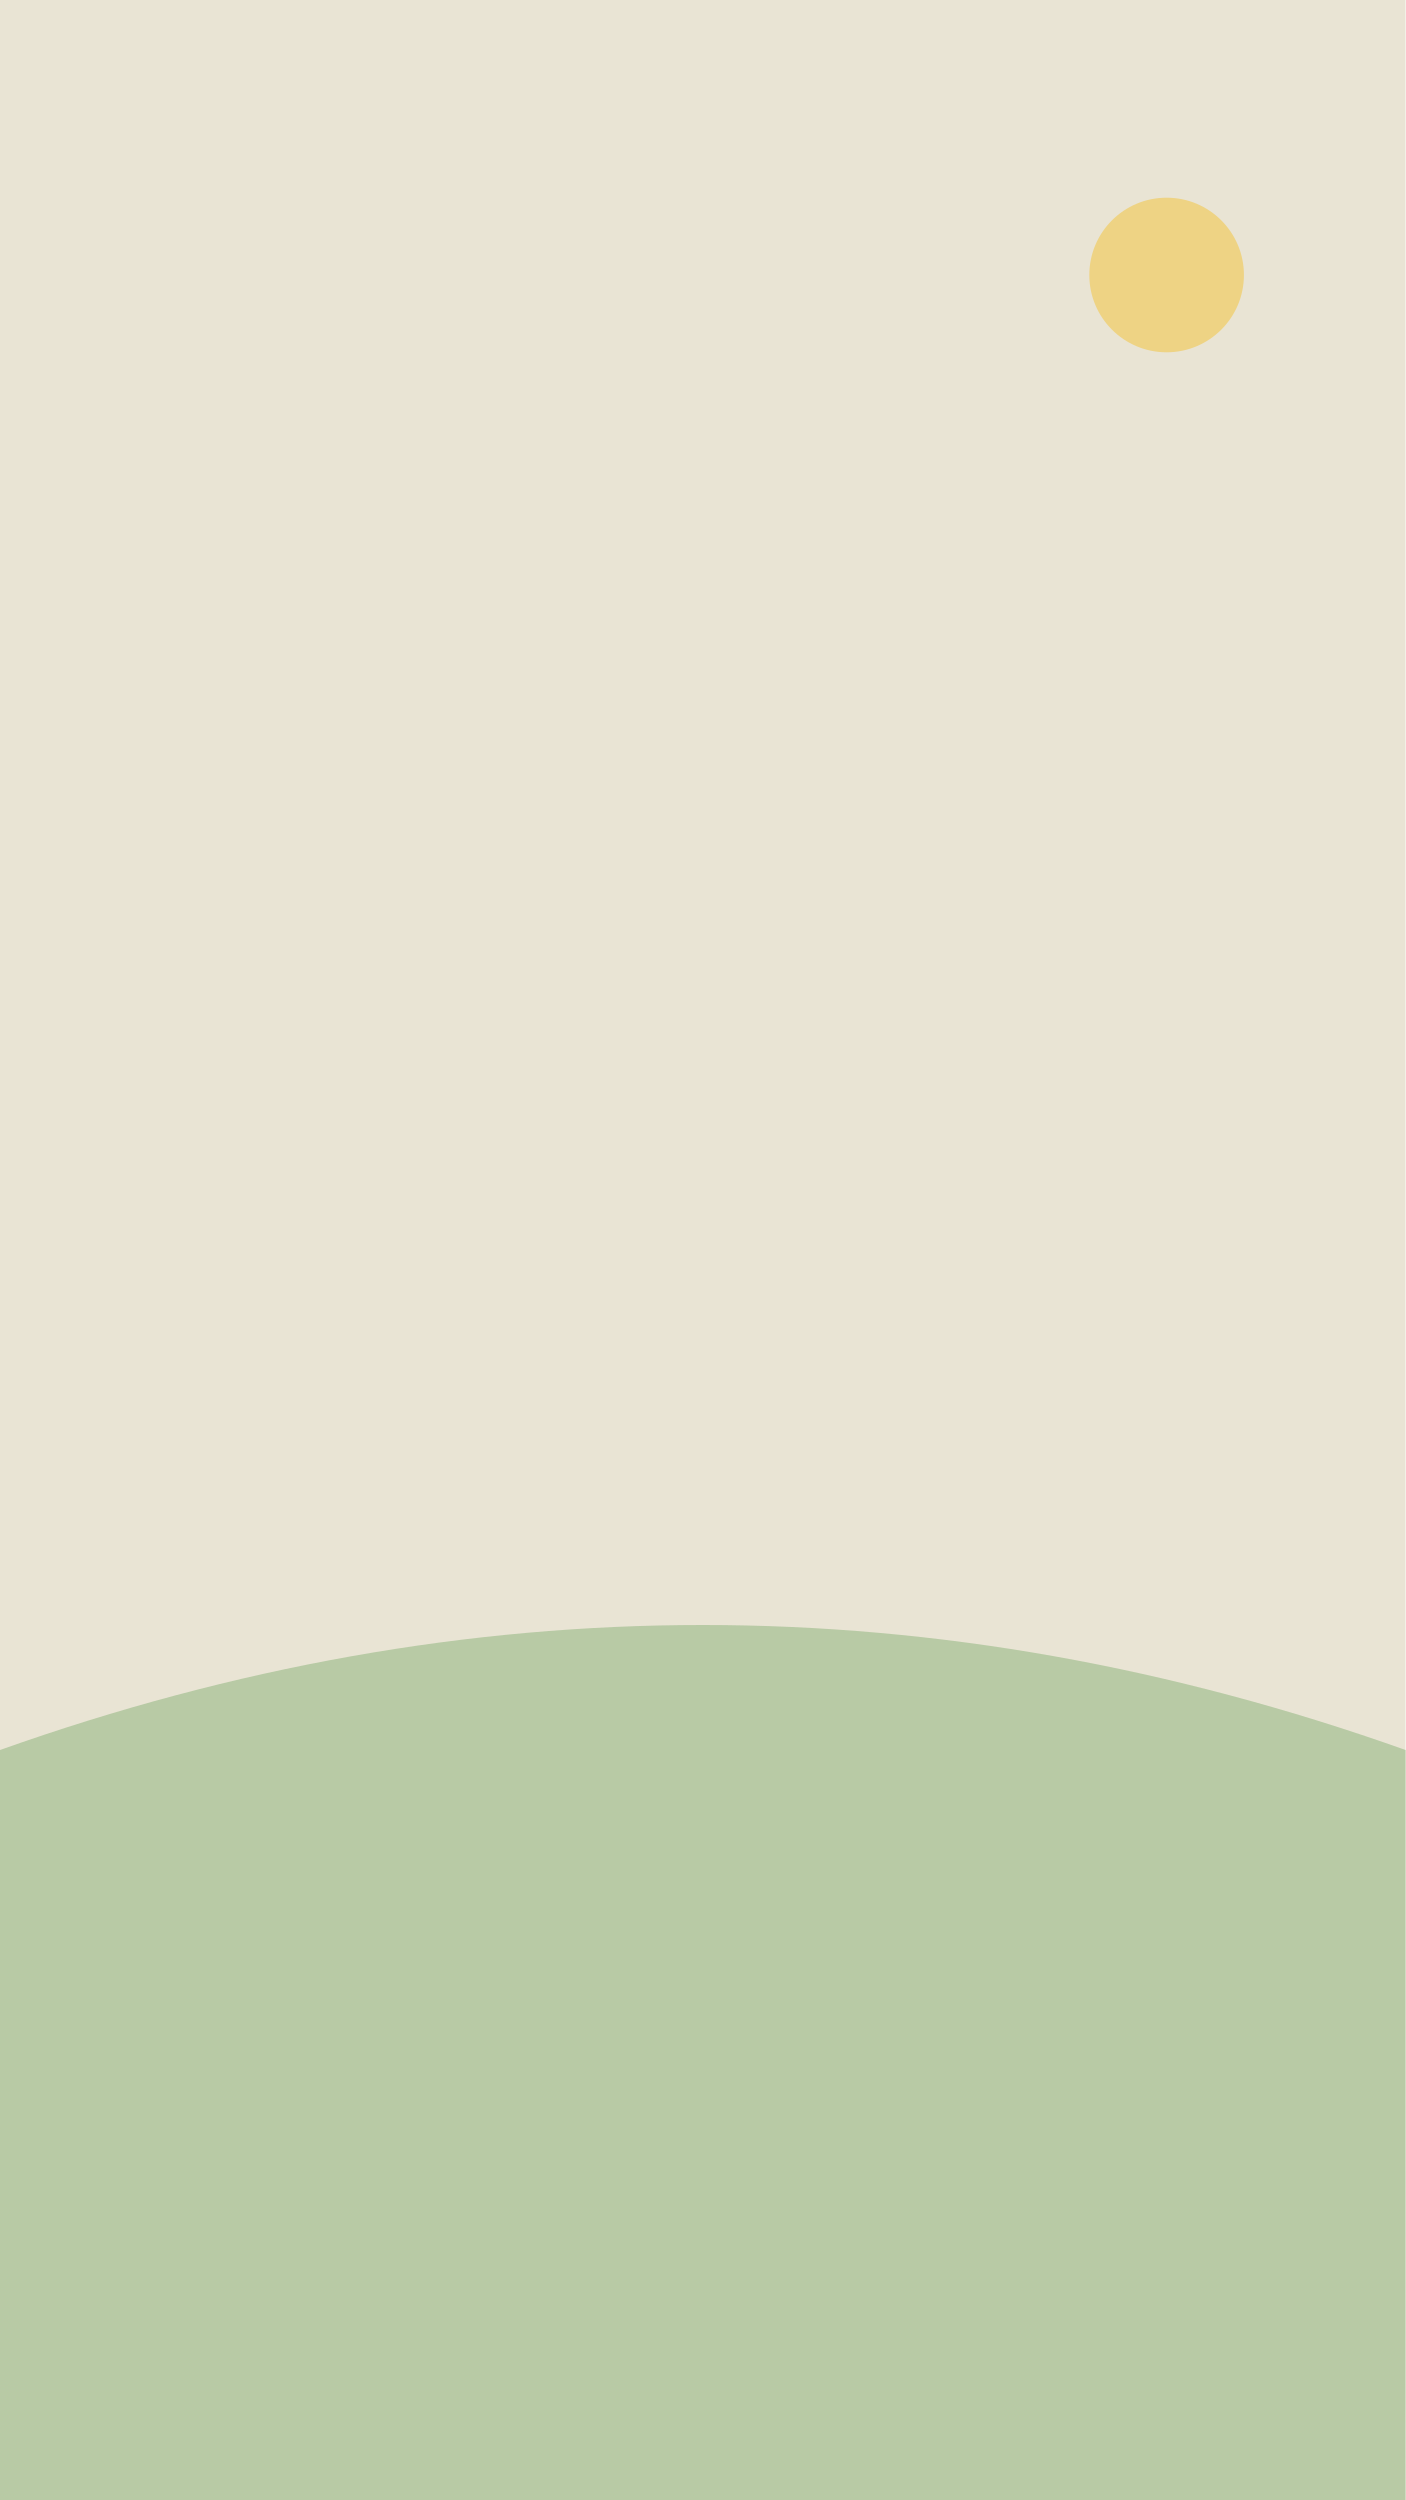
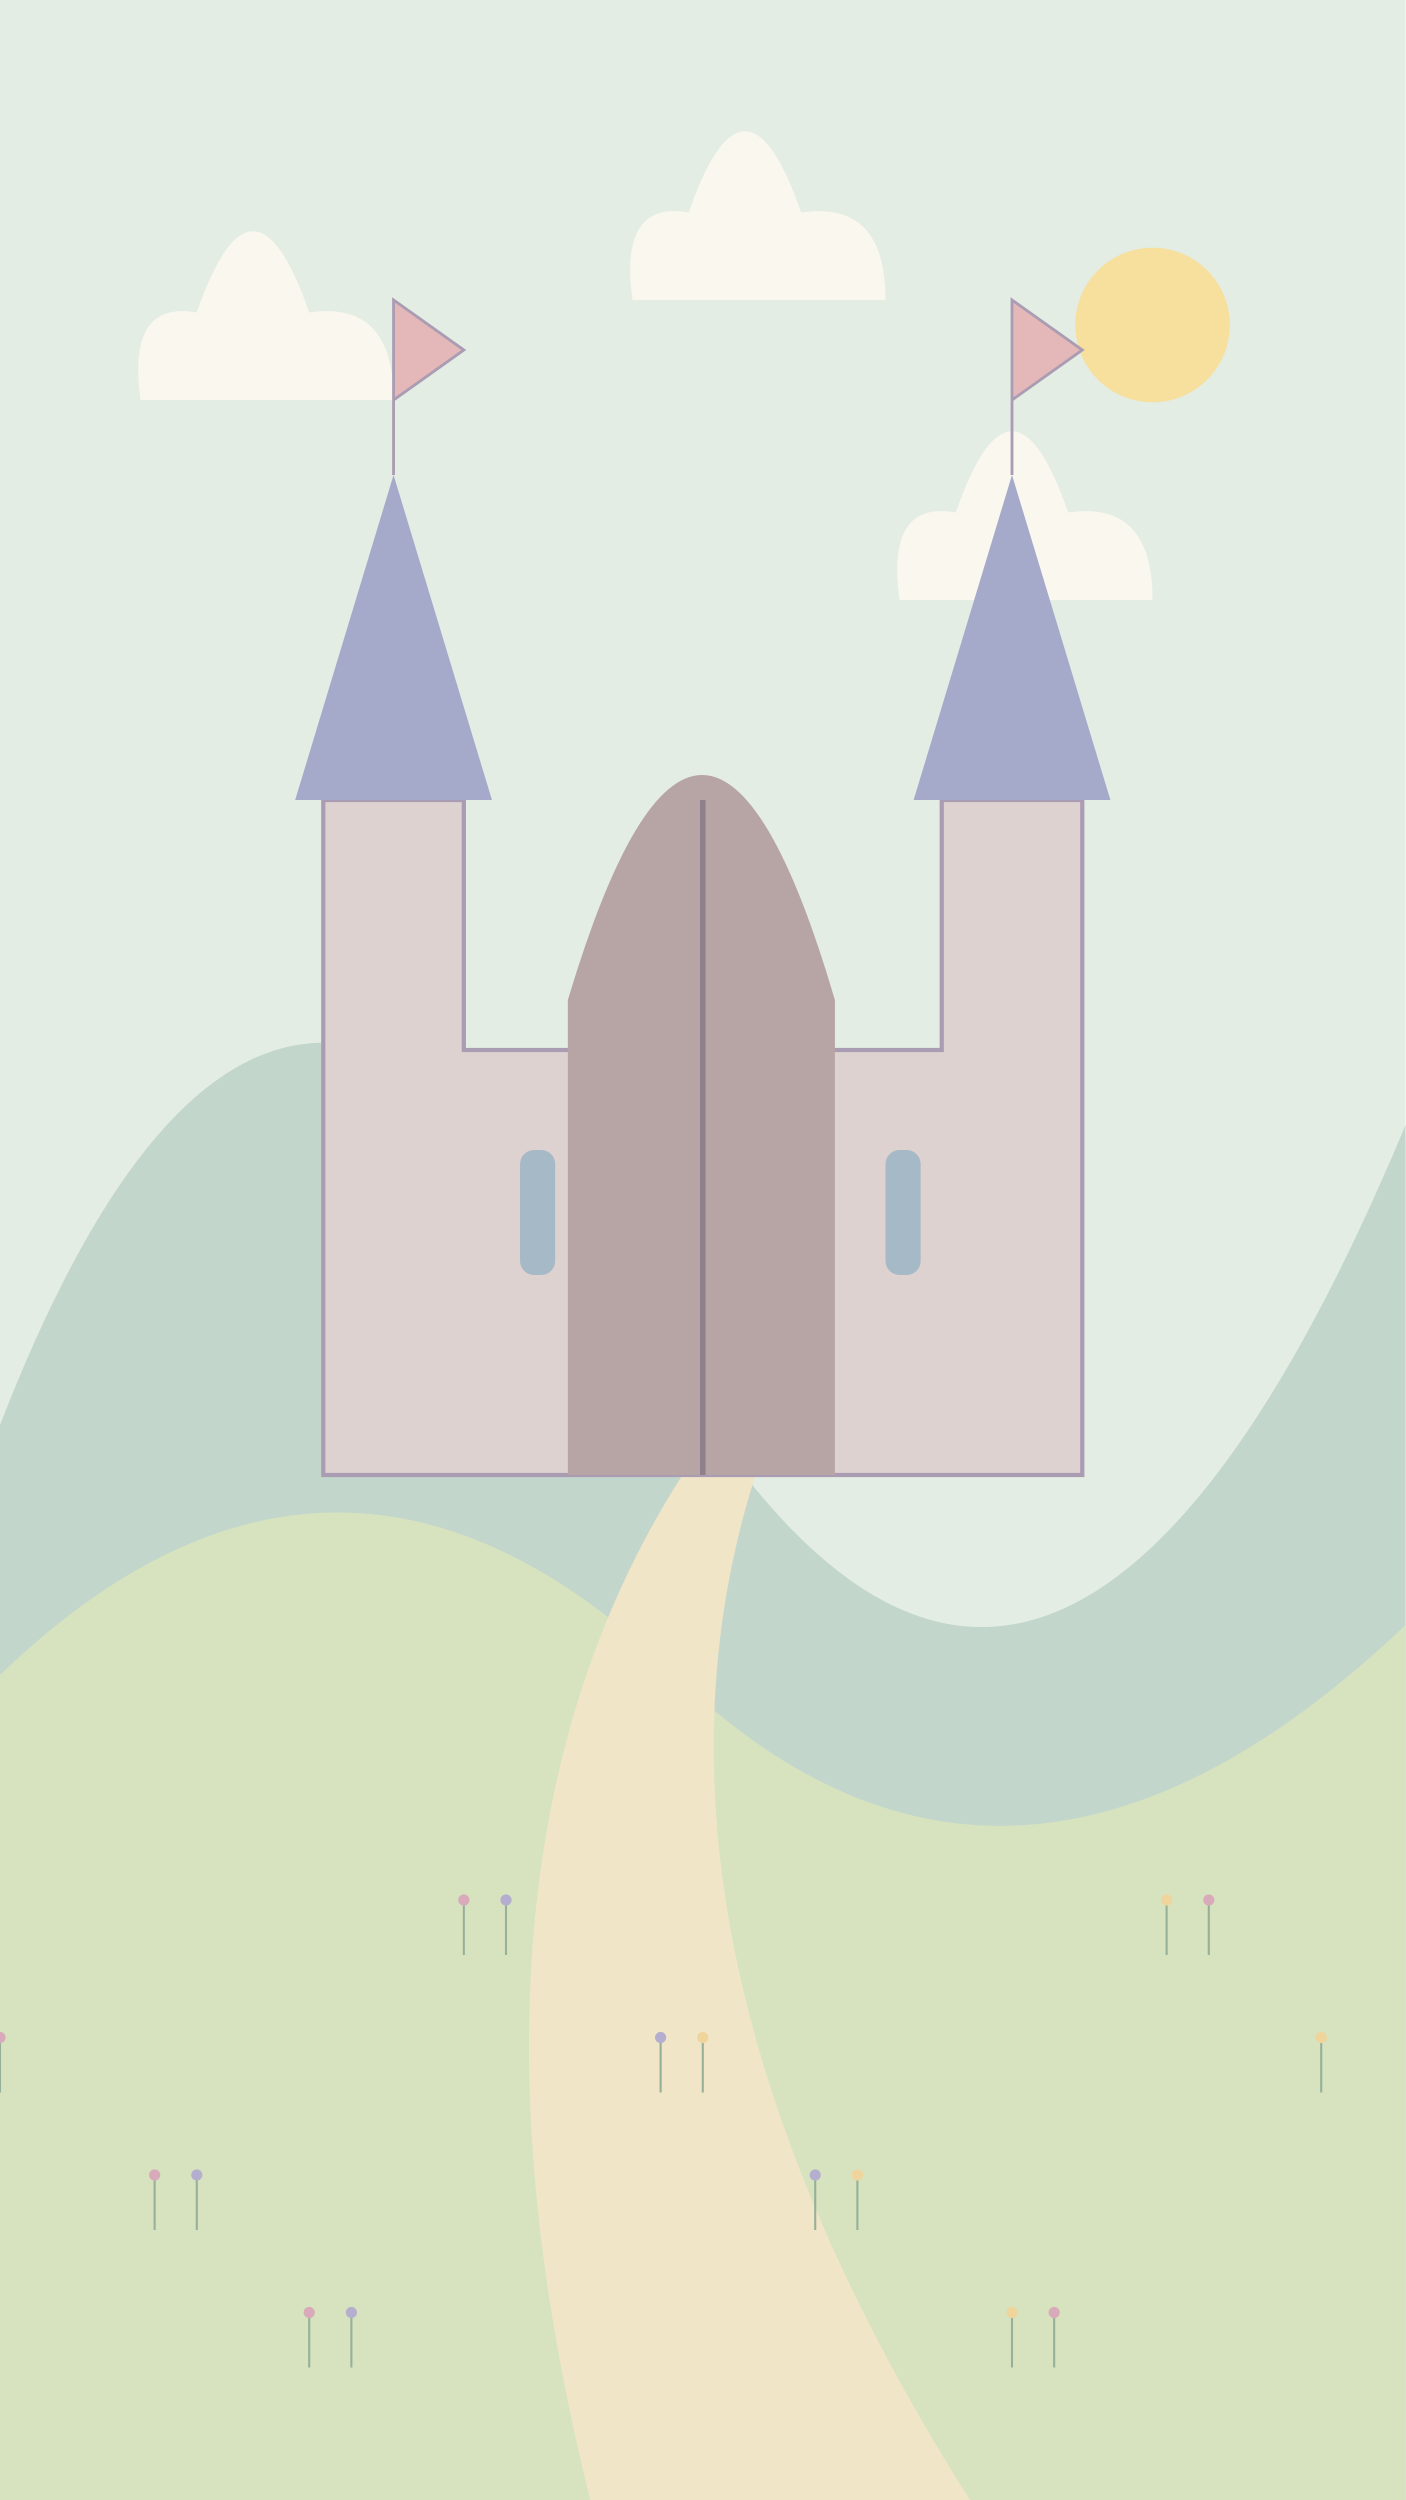
- <svg xmlns="http://www.w3.org/2000/svg" width="768" height="1366">
-   <rect width="100%" height="100%" fill="#e9e4d4" />
-   <path d="M0 956.2 Q384 819.6 768 956.2 V1366 H0Z" fill="#b8caa5" />
-   <circle cx="637.44" cy="150.26" r="42.24" fill="#eed384" />
+ <svg xmlns="http://www.w3.org/2000/svg" width="768" height="1366" viewBox="0 0 768 1366">
+   <rect width="768" height="1366" fill="#e3ede4" />
+   <circle cx="629.76" cy="177.58" r="42.24" fill="#f7df9d" />
+   <path d="M76.8 218.56 Q69.12 163.92 107.52 170.75 Q138.24 81.96 168.96 170.75 Q215.04 163.92 215.04 218.56 Z" fill="#fffaf0" opacity=".8" />
+   <path d="M345.6 163.92 Q337.92 109.28 376.32 116.11 Q407.04 27.32 437.76 116.11 Q483.84 109.28 483.84 163.92 Z" fill="#fffaf0" opacity=".8" />
+   <path d="M491.52 327.84 Q483.84 273.2 522.24 280.03 Q552.96 191.24 583.68 280.03 Q629.76 273.2 629.76 327.84 Z" fill="#fffaf0" opacity=".8" />
+   <path d="M0 778.62 Q153.6 382.48 360.96 737.64 T768 614.7 V1366 H0Z" fill="#c3d6cb" />
+   <path d="M0 915.22 Q184.32 737.64 368.64 915.22 T768 887.9 V1366 H0Z" fill="#d7e3bf" />
+   <path d="M322.56 1366 Q230.4 997.18 391.68 778.62 L422.4 778.62 Q322.56 1038.16 529.92 1366" fill="#f1e5c8" />
+   <path d="M176.64 805.94 V437.12 H253.44 V573.72 H514.56 V437.12 H591.36 V805.94Z" fill="#ded2d0" stroke="#aa9cb2" stroke-width="2.3" />
+   <path d="M161.28 437.12 L215.04 259.54 L268.8 437.12Z" fill="#a5a9ca" />
+   <path d="M215.04 259.54 V163.92 l38.4 27.32 l-38.4 27.32" fill="#e4b7b8" stroke="#aa9cb2" stroke-width="1.54" />
+   <path d="M499.2 437.12 L552.96 259.54 L606.72 437.12Z" fill="#a5a9ca" />
+   <path d="M552.96 259.54 V163.92 l38.4 27.32 l-38.4 27.32" fill="#e4b7b8" stroke="#aa9cb2" stroke-width="1.54" />
+   <path d="M310.27 805.94 V546.4 Q384.0 300.52 456.19 546.4 V805.94Z" fill="#b7a4a4" />
+   <path d="M384.0 437.12 V805.94" stroke="#8e818c" stroke-width="3.07" />
+   <rect x="284.16" y="628.36" width="19.2" height="68.3" rx="7.68" fill="#a6b9c6" />
+   <rect x="483.84" y="628.36" width="19.2" height="68.3" rx="7.68" fill="#a6b9c6" />
+   <path d="M253.44 1038.16 v30.05" stroke="#96b09a" stroke-width="1.15" />
+   <circle cx="253.44" cy="1038.16" r="3.07" fill="#d9aab9" />
+   <path d="M721.92 1113.29 v30.05" stroke="#96b09a" stroke-width="1.15" />
+   <circle cx="721.92" cy="1113.29" r="3.07" fill="#efd49b" />
+   <path d="M445.44 1188.42 v30.05" stroke="#96b09a" stroke-width="1.15" />
+   <circle cx="445.44" cy="1188.42" r="3.07" fill="#b5afcf" />
+   <path d="M168.96 1263.55 v30.05" stroke="#96b09a" stroke-width="1.15" />
+   <circle cx="168.96" cy="1263.55" r="3.07" fill="#d9aab9" />
+   <path d="M637.44 1038.16 v30.05" stroke="#96b09a" stroke-width="1.15" />
+   <circle cx="637.44" cy="1038.16" r="3.07" fill="#efd49b" />
+   <path d="M360.96 1113.29 v30.05" stroke="#96b09a" stroke-width="1.15" />
+   <circle cx="360.96" cy="1113.29" r="3.07" fill="#b5afcf" />
+   <path d="M84.48 1188.42 v30.05" stroke="#96b09a" stroke-width="1.15" />
+   <circle cx="84.48" cy="1188.42" r="3.07" fill="#d9aab9" />
+   <path d="M552.96 1263.55 v30.05" stroke="#96b09a" stroke-width="1.15" />
+   <circle cx="552.96" cy="1263.55" r="3.07" fill="#efd49b" />
+   <path d="M276.48 1038.16 v30.05" stroke="#96b09a" stroke-width="1.15" />
+   <circle cx="276.48" cy="1038.16" r="3.07" fill="#b5afcf" />
+   <path d="M0.0 1113.29 v30.05" stroke="#96b09a" stroke-width="1.15" />
+   <circle cx="0.0" cy="1113.29" r="3.07" fill="#d9aab9" />
+   <path d="M468.48 1188.42 v30.05" stroke="#96b09a" stroke-width="1.15" />
+   <circle cx="468.48" cy="1188.42" r="3.07" fill="#efd49b" />
+   <path d="M192.0 1263.55 v30.05" stroke="#96b09a" stroke-width="1.15" />
+   <circle cx="192.0" cy="1263.55" r="3.07" fill="#b5afcf" />
+   <path d="M660.48 1038.16 v30.05" stroke="#96b09a" stroke-width="1.15" />
+   <circle cx="660.48" cy="1038.16" r="3.07" fill="#d9aab9" />
+   <path d="M384.0 1113.29 v30.05" stroke="#96b09a" stroke-width="1.15" />
+   <circle cx="384.0" cy="1113.29" r="3.07" fill="#efd49b" />
+   <path d="M107.52 1188.42 v30.05" stroke="#96b09a" stroke-width="1.15" />
+   <circle cx="107.52" cy="1188.42" r="3.07" fill="#b5afcf" />
+   <path d="M576.0 1263.55 v30.05" stroke="#96b09a" stroke-width="1.15" />
+   <circle cx="576.0" cy="1263.55" r="3.07" fill="#d9aab9" />
</svg>
